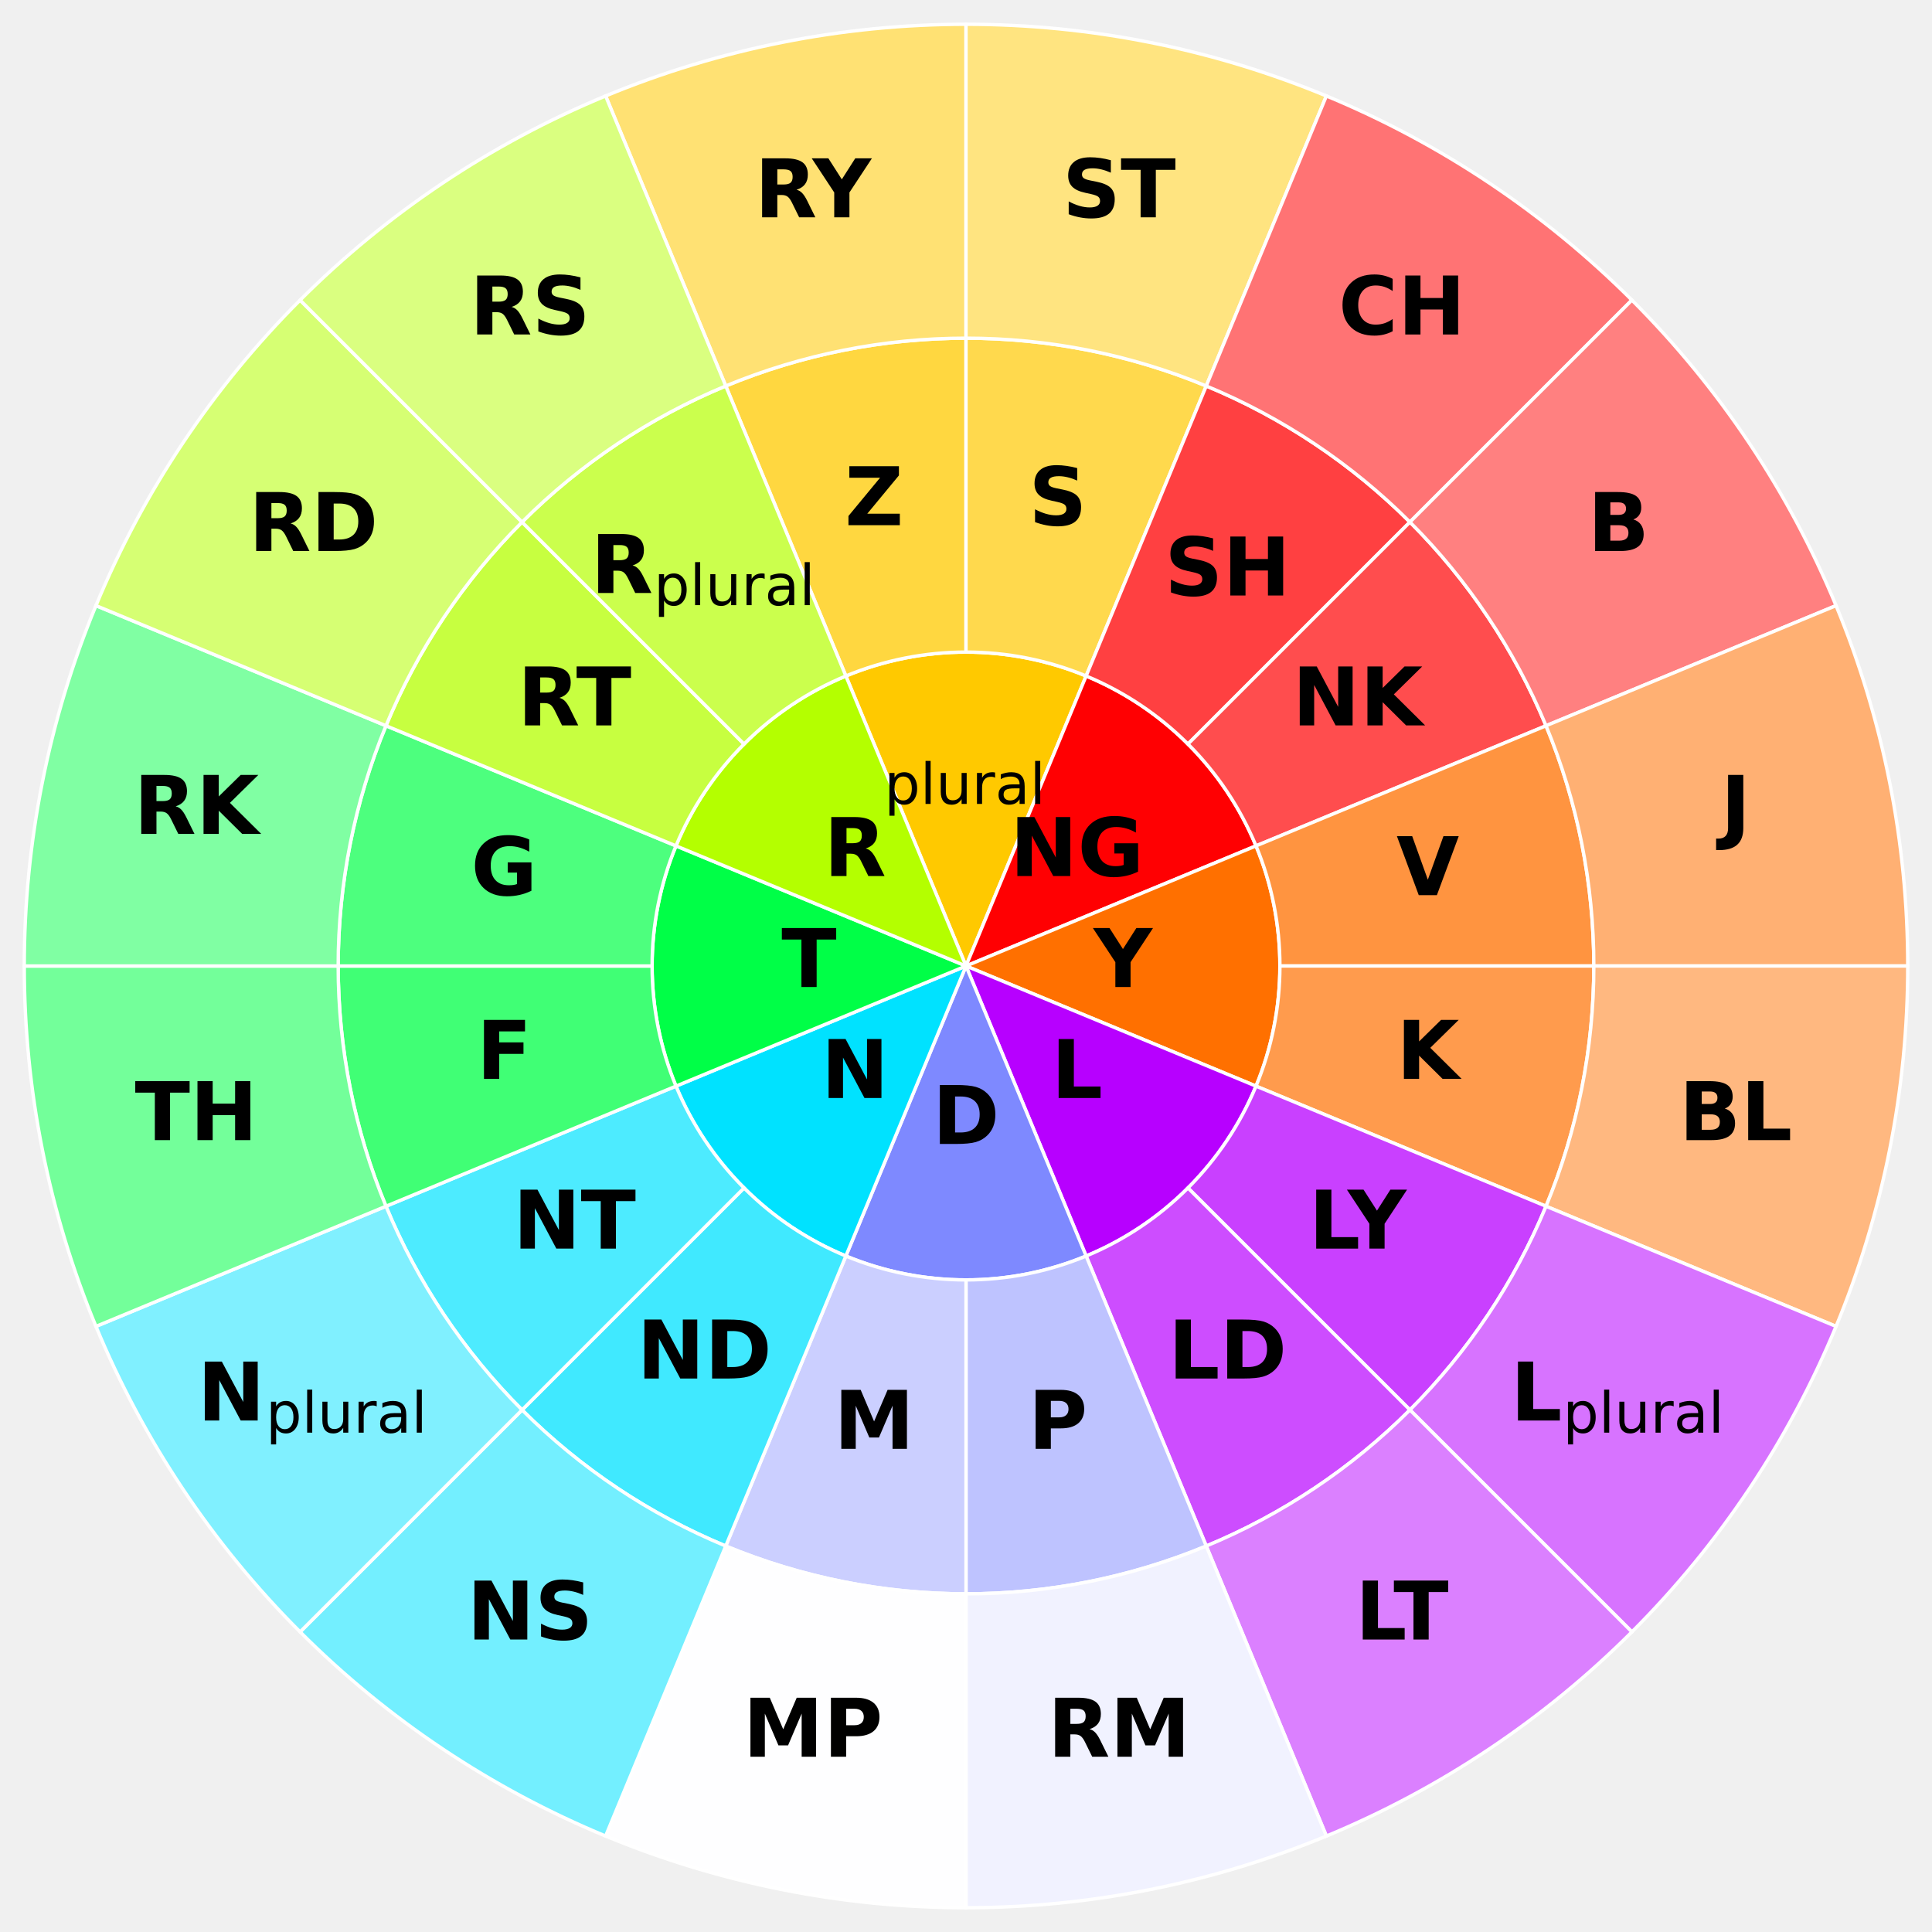
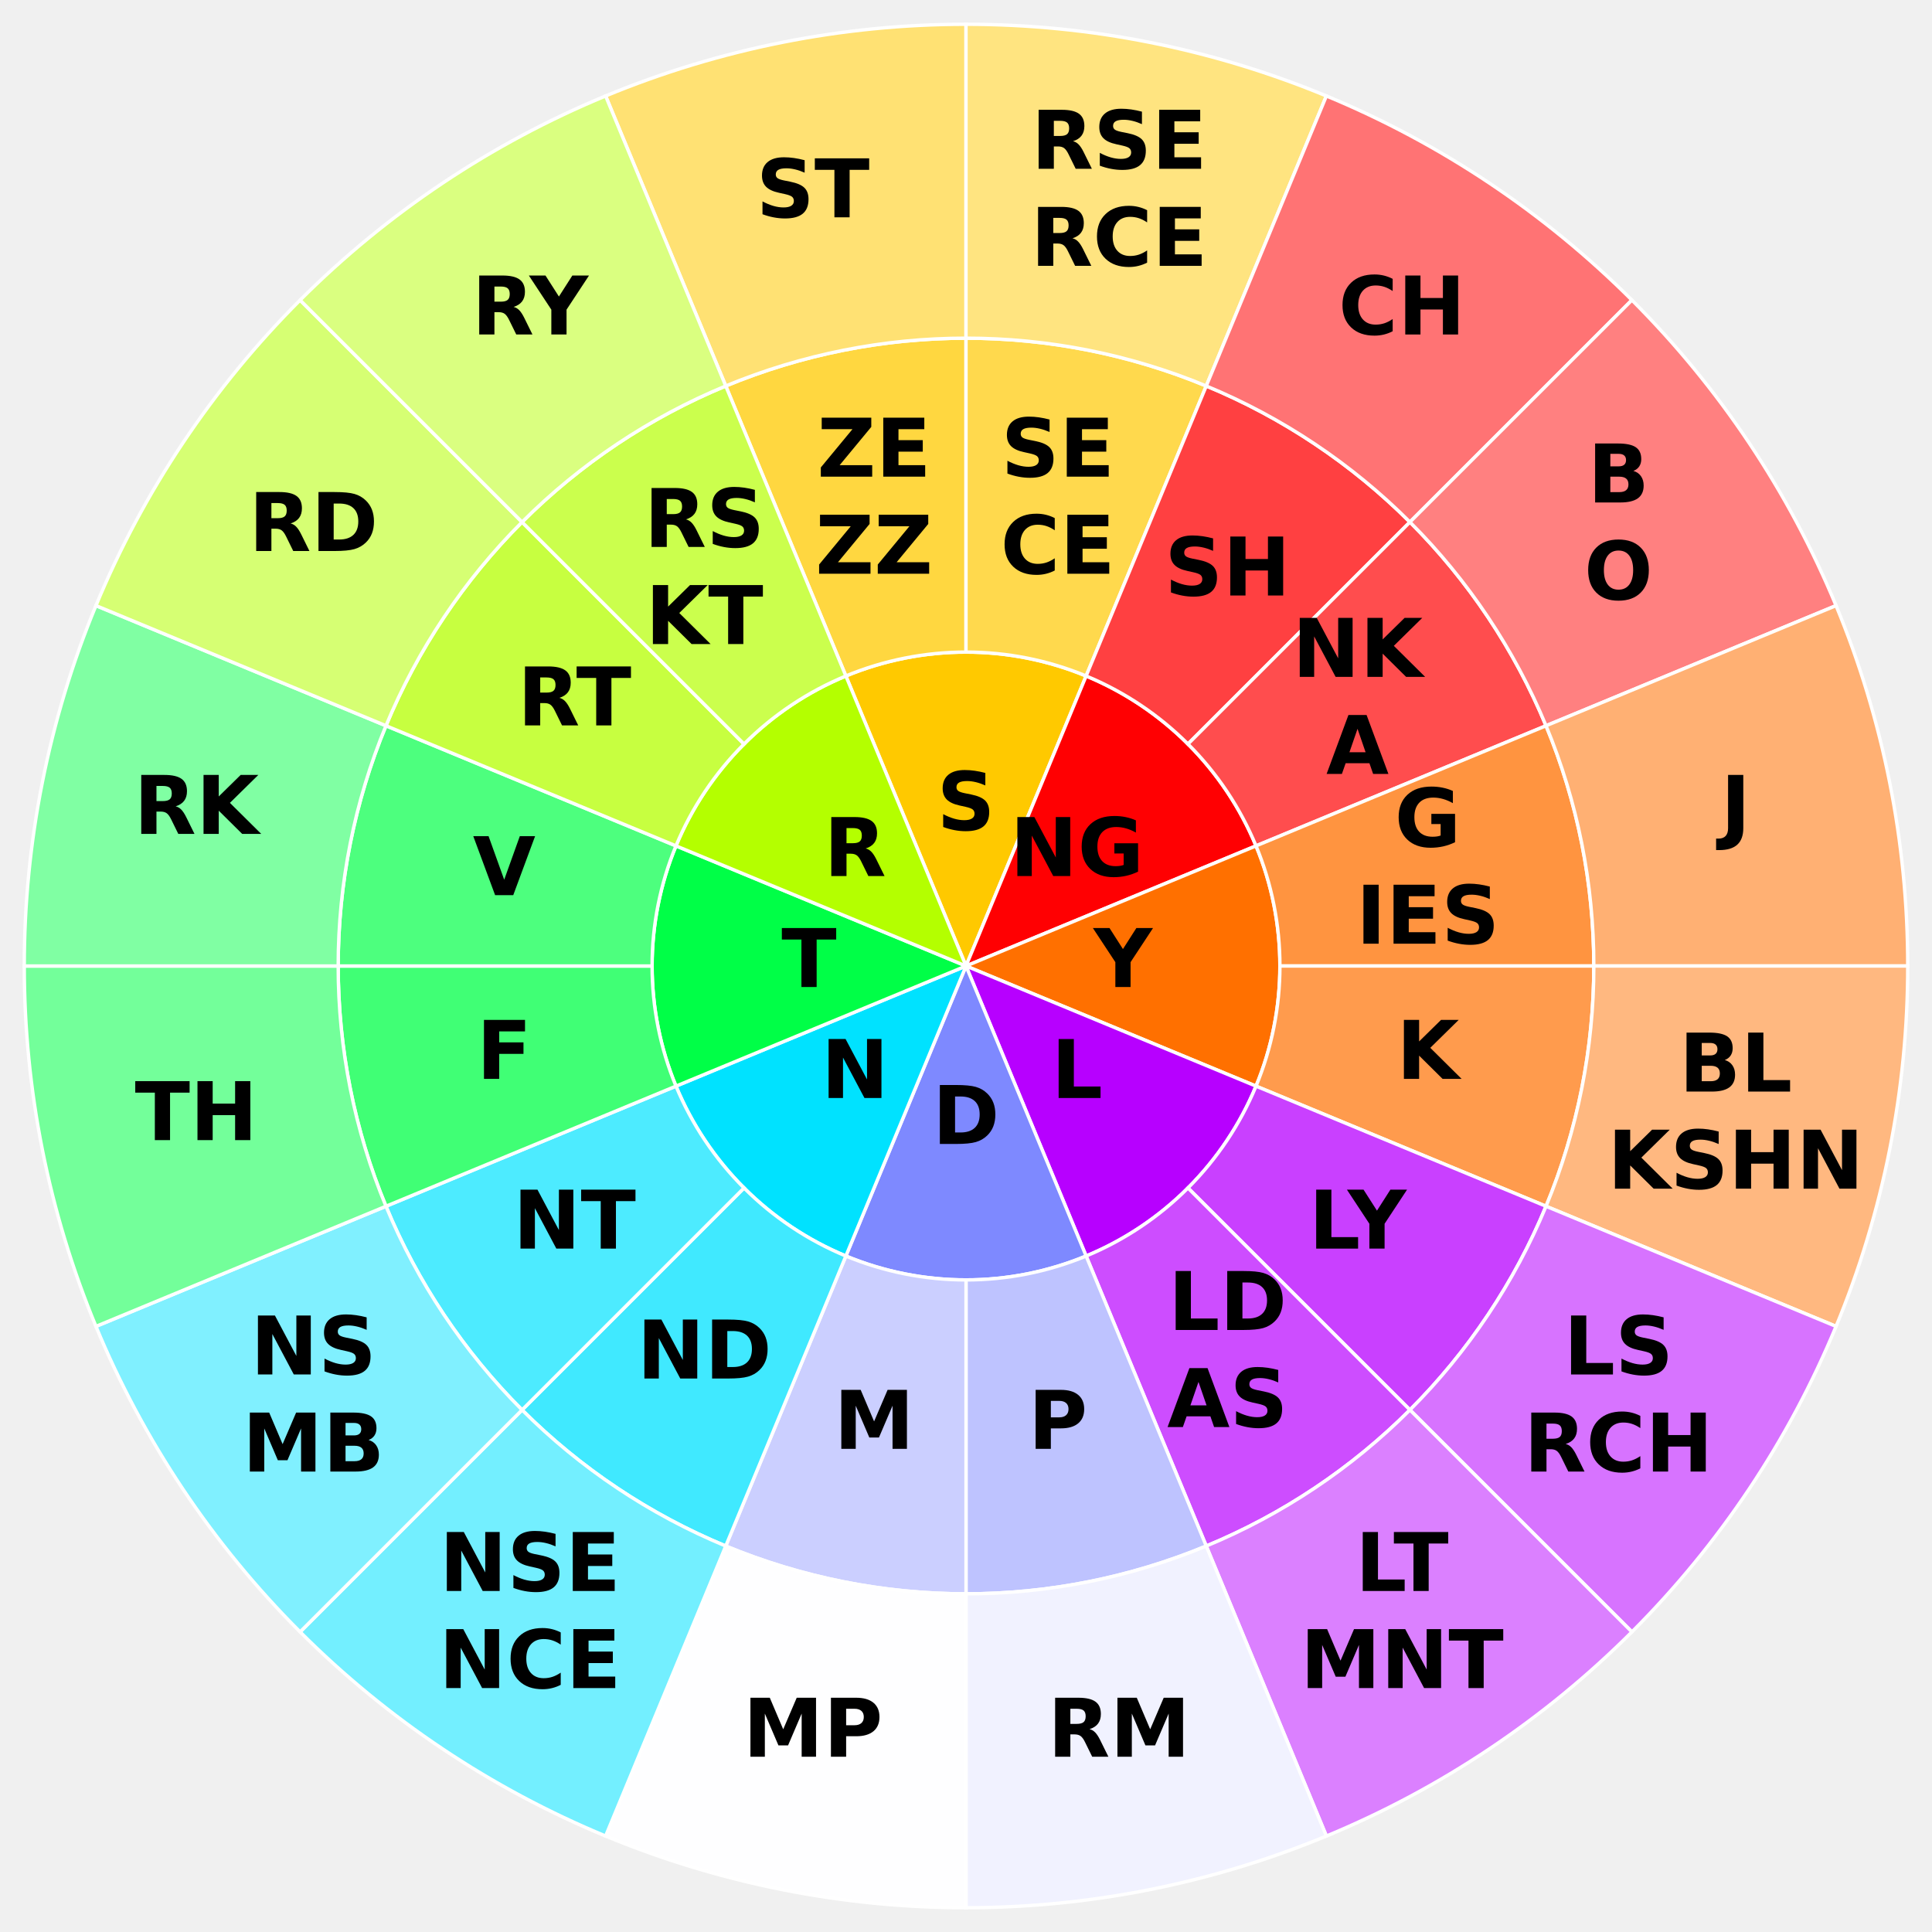
<svg xmlns="http://www.w3.org/2000/svg" xmlns:xlink="http://www.w3.org/1999/xlink" width="573.235pt" height="573.235pt" viewBox="0 0 573.235 573.235" version="1.1">
  <defs>
    <style type="text/css">*{stroke-linejoin: round; stroke-linecap: butt}</style>
  </defs>
  <g id="figure_1">
    <g id="patch_1">
      <path d="M 0 573.235  L 573.235 573.235  L 573.235 0  L 0 0  L 0 573.235  z " style="fill: none" />
    </g>
    <g id="axes_1">
      <g id="patch_2">
        <path d="M 322.26 200.568  C 310.961 195.888 298.849 193.478 286.618 193.478  C 274.387 193.478 262.275 195.888 250.975 200.568  L 286.618 286.618  C 286.618 286.618 286.618 286.618 286.618 286.618  C 286.618 286.618 286.618 286.618 286.618 286.618  z " style="fill: #ffc900; stroke: #ffffff; stroke-linejoin: miter" />
      </g>
      <g id="patch_3">
        <path d="M 372.667 250.975  C 367.986 239.675 361.126 229.407 352.477 220.758  C 343.828 212.11 333.56 205.249 322.26 200.568  L 286.618 286.618  C 286.618 286.618 286.618 286.618 286.618 286.618  C 286.618 286.618 286.618 286.618 286.618 286.618  z " style="fill: #ff0002; stroke: #ffffff; stroke-linejoin: miter" />
      </g>
      <g id="patch_4">
        <path d="M 372.667 322.26  C 377.348 310.961 379.757 298.849 379.757 286.618  C 379.757 274.387 377.348 262.275 372.667 250.975  L 286.618 286.618  C 286.618 286.618 286.618 286.618 286.618 286.618  C 286.618 286.618 286.618 286.618 286.618 286.618  z " style="fill: #ff7000; stroke: #ffffff; stroke-linejoin: miter" />
      </g>
      <g id="patch_5">
        <path d="M 322.26 372.667  C 333.56 367.986 343.828 361.126 352.477 352.477  C 361.126 343.828 367.986 333.56 372.667 322.26  L 286.618 286.618  C 286.618 286.618 286.618 286.618 286.618 286.618  C 286.618 286.618 286.618 286.618 286.618 286.618  z " style="fill: #b700ff; stroke: #ffffff; stroke-linejoin: miter" />
      </g>
      <g id="patch_6">
        <path d="M 250.975 372.667  C 262.275 377.348 274.387 379.757 286.618 379.757  C 298.849 379.757 310.961 377.348 322.26 372.667  L 286.618 286.618  C 286.618 286.618 286.618 286.618 286.618 286.618  C 286.618 286.618 286.618 286.618 286.618 286.618  z " style="fill: #7e89ff; stroke: #ffffff; stroke-linejoin: miter" />
      </g>
      <g id="patch_7">
        <path d="M 200.568 322.26  C 205.249 333.56 212.11 343.828 220.758 352.477  C 229.407 361.126 239.675 367.986 250.975 372.667  L 286.618 286.618  C 286.618 286.618 286.618 286.618 286.618 286.618  C 286.618 286.618 286.618 286.618 286.618 286.618  z " style="fill: #00e2ff; stroke: #ffffff; stroke-linejoin: miter" />
      </g>
      <g id="patch_8">
        <path d="M 200.568 250.975  C 195.888 262.275 193.478 274.387 193.478 286.618  C 193.478 298.849 195.888 310.961 200.568 322.26  L 286.618 286.618  C 286.618 286.618 286.618 286.618 286.618 286.618  C 286.618 286.618 286.618 286.618 286.618 286.618  z " style="fill: #00ff47; stroke: #ffffff; stroke-linejoin: miter" />
      </g>
      <g id="patch_9">
        <path d="M 250.975 200.568  C 239.675 205.249 229.407 212.11 220.758 220.758  C 212.11 229.407 205.249 239.675 200.568 250.975  L 286.618 286.618  C 286.618 286.618 286.618 286.618 286.618 286.618  C 286.618 286.618 286.618 286.618 286.618 286.618  z " style="fill: #b4ff00; stroke: #ffffff; stroke-linejoin: miter" />
      </g>
      <g id="patch_10">
        <path d="M 286.618 100.339  C 274.416 100.339 262.244 101.538 250.276 103.918  C 238.309 106.299 226.605 109.849 215.332 114.519  L 250.975 200.568  C 256.611 198.234 262.463 196.458 268.447 195.268  C 274.431 194.078 280.517 193.478 286.618 193.478  z " style="fill: #ffd740; stroke: #ffffff; stroke-linejoin: miter" />
      </g>
      <g id="patch_11">
        <path d="M 357.903 114.519  C 346.63 109.849 334.926 106.299 322.959 103.918  C 310.991 101.538 298.819 100.339 286.618 100.339  L 286.618 193.478  C 292.718 193.478 298.805 194.078 304.788 195.268  C 310.772 196.458 316.624 198.234 322.26 200.568  z " style="fill: #ffd94d; stroke: #ffffff; stroke-linejoin: miter" />
      </g>
      <g id="patch_12">
        <path d="M 418.336 154.899  C 409.708 146.271 400.254 138.512 390.108 131.733  C 379.963 124.954 369.176 119.188 357.903 114.519  L 322.26 200.568  C 327.897 202.903 333.29 205.786 338.363 209.175  C 343.436 212.565 348.163 216.444 352.477 220.758  z " style="fill: #ff4041; stroke: #ffffff; stroke-linejoin: miter" />
      </g>
      <g id="patch_13">
        <path d="M 458.716 215.332  C 454.047 204.059 448.281 193.272 441.502 183.127  C 434.724 172.982 426.964 163.527 418.336 154.899  L 352.477 220.758  C 356.791 225.072 360.671 229.8 364.06 234.872  C 367.449 239.945 370.332 245.338 372.667 250.975  z " style="fill: #ff4d4e; stroke: #ffffff; stroke-linejoin: miter" />
      </g>
      <g id="patch_14">
        <path d="M 472.896 286.618  C 472.896 274.416 471.697 262.244 469.317 250.276  C 466.936 238.309 463.386 226.605 458.716 215.332  L 372.667 250.975  C 375.002 256.611 376.777 262.463 377.967 268.447  C 379.157 274.431 379.757 280.517 379.757 286.618  z " style="fill: #ff9440; stroke: #ffffff; stroke-linejoin: miter" />
      </g>
      <g id="patch_15">
        <path d="M 458.716 357.903  C 463.386 346.63 466.936 334.926 469.317 322.959  C 471.697 310.991 472.896 298.819 472.896 286.618  L 379.757 286.618  C 379.757 292.718 379.157 298.805 377.967 304.788  C 376.777 310.772 375.002 316.624 372.667 322.26  z " style="fill: #ff9b4d; stroke: #ffffff; stroke-linejoin: miter" />
      </g>
      <g id="patch_16">
        <path d="M 418.336 418.336  C 426.964 409.708 434.724 400.254 441.502 390.108  C 448.281 379.963 454.047 369.176 458.716 357.903  L 372.667 322.26  C 370.332 327.897 367.449 333.29 364.06 338.363  C 360.671 343.436 356.791 348.163 352.477 352.477  z " style="fill: #c940ff; stroke: #ffffff; stroke-linejoin: miter" />
      </g>
      <g id="patch_17">
        <path d="M 357.903 458.716  C 369.176 454.047 379.963 448.281 390.108 441.502  C 400.254 434.724 409.708 426.964 418.336 418.336  L 352.477 352.477  C 348.163 356.791 343.436 360.671 338.363 364.06  C 333.29 367.449 327.897 370.332 322.26 372.667  z " style="fill: #cd4dff; stroke: #ffffff; stroke-linejoin: miter" />
      </g>
      <g id="patch_18">
        <path d="M 286.618 472.896  C 298.819 472.896 310.991 471.697 322.959 469.317  C 334.926 466.936 346.63 463.386 357.903 458.716  L 322.26 372.667  C 316.624 375.002 310.772 376.777 304.788 377.967  C 298.805 379.157 292.718 379.757 286.618 379.757  z " style="fill: #bec3ff; stroke: #ffffff; stroke-linejoin: miter" />
      </g>
      <g id="patch_19">
        <path d="M 215.332 458.716  C 226.605 463.386 238.309 466.936 250.276 469.317  C 262.244 471.697 274.416 472.896 286.618 472.896  L 286.618 379.757  C 280.517 379.757 274.431 379.157 268.447 377.967  C 262.463 376.777 256.611 375.002 250.975 372.667  z " style="fill: #cbcfff; stroke: #ffffff; stroke-linejoin: miter" />
      </g>
      <g id="patch_20">
        <path d="M 154.899 418.336  C 163.527 426.964 172.982 434.724 183.127 441.502  C 193.272 448.281 204.059 454.047 215.332 458.716  L 250.975 372.667  C 245.338 370.332 239.945 367.449 234.872 364.06  C 229.8 360.671 225.072 356.791 220.758 352.477  z " style="fill: #40e9ff; stroke: #ffffff; stroke-linejoin: miter" />
      </g>
      <g id="patch_21">
        <path d="M 114.519 357.903  C 119.188 369.176 124.954 379.963 131.733 390.108  C 138.512 400.254 146.271 409.708 154.899 418.336  L 220.758 352.477  C 216.444 348.163 212.565 343.436 209.175 338.363  C 205.786 333.29 202.903 327.897 200.568 322.26  z " style="fill: #4debff; stroke: #ffffff; stroke-linejoin: miter" />
      </g>
      <g id="patch_22">
        <path d="M 100.339 286.618  C 100.339 298.819 101.538 310.991 103.918 322.959  C 106.299 334.926 109.849 346.63 114.519 357.903  L 200.568 322.26  C 198.234 316.624 196.458 310.772 195.268 304.788  C 194.078 298.805 193.478 292.718 193.478 286.618  z " style="fill: #40ff75; stroke: #ffffff; stroke-linejoin: miter" />
      </g>
      <g id="patch_23">
        <path d="M 114.519 215.332  C 109.849 226.605 106.299 238.309 103.918 250.276  C 101.538 262.244 100.339 274.416 100.339 286.618  L 193.478 286.618  C 193.478 280.517 194.078 274.431 195.268 268.447  C 196.458 262.463 198.234 256.611 200.568 250.975  z " style="fill: #4dff7e; stroke: #ffffff; stroke-linejoin: miter" />
      </g>
      <g id="patch_24">
        <path d="M 154.899 154.899  C 146.271 163.527 138.512 172.982 131.733 183.127  C 124.954 193.272 119.188 204.059 114.519 215.332  L 200.568 250.975  C 202.903 245.338 205.786 239.945 209.175 234.872  C 212.565 229.8 216.444 225.072 220.758 220.758  z " style="fill: #c7ff40; stroke: #ffffff; stroke-linejoin: miter" />
      </g>
      <g id="patch_25">
        <path d="M 215.332 114.519  C 204.059 119.188 193.272 124.954 183.127 131.733  C 172.982 138.512 163.527 146.271 154.899 154.899  L 220.758 220.758  C 225.072 216.444 229.8 212.565 234.872 209.175  C 239.945 205.786 245.338 202.903 250.975 200.568  z " style="fill: #cbff4d; stroke: #ffffff; stroke-linejoin: miter" />
      </g>
      <g id="patch_26">
        <path d="M 286.618 7.2  C 268.315 7.2 250.057 8.998 232.106 12.569  C 214.155 16.14 196.598 21.465 179.689 28.469  L 215.332 114.519  C 226.605 109.849 238.309 106.299 250.276 103.918  C 262.244 101.538 274.416 100.339 286.618 100.339  z " style="fill: #ffe173; stroke: #ffffff; stroke-linejoin: miter" />
      </g>
      <g id="patch_27">
        <path d="M 393.546 28.469  C 376.637 21.465 359.08 16.14 341.129 12.569  C 323.178 8.998 304.92 7.2 286.618 7.2  L 286.618 100.339  C 298.819 100.339 310.991 101.538 322.959 103.918  C 334.926 106.299 346.63 109.849 357.903 114.519  z " style="fill: #ffe480; stroke: #ffffff; stroke-linejoin: miter" />
      </g>
      <g id="patch_28">
        <path d="M 484.196 89.04  C 471.254 76.098 457.072 64.459 441.854 54.29  C 426.636 44.122 410.455 35.473 393.546 28.469  L 357.903 114.519  C 369.176 119.188 379.963 124.954 390.108 131.733  C 400.254 138.512 409.708 146.271 418.336 154.899  z " style="fill: #ff7374; stroke: #ffffff; stroke-linejoin: miter" />
      </g>
      <g id="patch_29">
        <path d="M 544.766 179.689  C 537.762 162.78 529.113 146.599 518.945 131.381  C 508.777 116.164 497.138 101.981 484.196 89.04  L 418.336 154.899  C 426.964 163.527 434.724 172.982 441.502 183.127  C 448.281 193.272 454.047 204.059 458.716 215.332  z " style="fill: #ff8080; stroke: #ffffff; stroke-linejoin: miter" />
      </g>
      <g id="patch_30">
        <path d="M 566.035 286.618  C 566.035 268.315 564.237 250.057 560.666 232.106  C 557.096 214.155 551.77 196.598 544.766 179.689  L 458.716 215.332  C 463.386 226.605 466.936 238.309 469.317 250.276  C 471.697 262.244 472.896 274.416 472.896 286.618  z " style="fill: #ffb073; stroke: #ffffff; stroke-linejoin: miter" />
      </g>
      <g id="patch_31">
        <path d="M 544.766 393.546  C 551.77 376.637 557.096 359.08 560.666 341.129  C 564.237 323.178 566.035 304.92 566.035 286.618  L 472.896 286.618  C 472.896 298.819 471.697 310.991 469.317 322.959  C 466.936 334.926 463.386 346.63 458.716 357.903  z " style="fill: #ffb880; stroke: #ffffff; stroke-linejoin: miter" />
      </g>
      <g id="patch_32">
        <path d="M 484.196 484.196  C 497.138 471.254 508.777 457.072 518.945 441.854  C 529.113 426.636 537.762 410.455 544.766 393.546  L 458.716 357.903  C 454.047 369.176 448.281 379.963 441.502 390.108  C 434.724 400.254 426.964 409.708 418.336 418.336  z " style="fill: #d773ff; stroke: #ffffff; stroke-linejoin: miter" />
      </g>
      <g id="patch_33">
        <path d="M 393.546 544.766  C 410.455 537.762 426.636 529.113 441.854 518.945  C 457.072 508.777 471.254 497.138 484.196 484.196  L 418.336 418.336  C 409.708 426.964 400.254 434.724 390.108 441.502  C 379.963 448.281 369.176 454.047 357.903 458.716  z " style="fill: #db80ff; stroke: #ffffff; stroke-linejoin: miter" />
      </g>
      <g id="patch_34">
        <path d="M 286.618 566.035  C 304.92 566.035 323.178 564.237 341.129 560.666  C 359.08 557.096 376.637 551.77 393.546 544.766  L 357.903 458.716  C 346.63 463.386 334.926 466.936 322.959 469.317  C 310.991 471.697 298.819 472.896 286.618 472.896  z " style="fill: #f1f2ff; stroke: #ffffff; stroke-linejoin: miter" />
      </g>
      <g id="patch_35">
        <path d="M 179.689 544.766  C 196.598 551.77 214.155 557.096 232.106 560.666  C 250.057 564.237 268.315 566.035 286.618 566.035  L 286.618 472.896  C 274.416 472.896 262.244 471.697 250.276 469.317  C 238.309 466.936 226.605 463.386 215.332 458.716  z " style="fill: #fefeff; stroke: #ffffff; stroke-linejoin: miter" />
      </g>
      <g id="patch_36">
        <path d="M 89.04 484.196  C 101.981 497.138 116.164 508.777 131.381 518.945  C 146.599 529.113 162.78 537.762 179.689 544.766  L 215.332 458.716  C 204.059 454.047 193.272 448.281 183.127 441.502  C 172.982 434.724 163.527 426.964 154.899 418.336  z " style="fill: #73efff; stroke: #ffffff; stroke-linejoin: miter" />
      </g>
      <g id="patch_37">
        <path d="M 28.469 393.546  C 35.473 410.455 44.122 426.636 54.29 441.854  C 64.459 457.072 76.098 471.254 89.04 484.196  L 154.899 418.336  C 146.271 409.708 138.512 400.254 131.733 390.108  C 124.954 379.963 119.188 369.176 114.519 357.903  z " style="fill: #80f0ff; stroke: #ffffff; stroke-linejoin: miter" />
      </g>
      <g id="patch_38">
        <path d="M 7.2 286.618  C 7.2 304.92 8.998 323.178 12.569 341.129  C 16.14 359.08 21.465 376.637 28.469 393.546  L 114.519 357.903  C 109.849 346.63 106.299 334.926 103.918 322.959  C 101.538 310.991 100.339 298.819 100.339 286.618  z " style="fill: #73ff9a; stroke: #ffffff; stroke-linejoin: miter" />
      </g>
      <g id="patch_39">
        <path d="M 28.469 179.689  C 21.465 196.598 16.14 214.155 12.569 232.106  C 8.998 250.057 7.2 268.315 7.2 286.618  L 100.339 286.618  C 100.339 274.416 101.538 262.244 103.918 250.276  C 106.299 238.309 109.849 226.605 114.519 215.332  z " style="fill: #80ffa3; stroke: #ffffff; stroke-linejoin: miter" />
      </g>
      <g id="patch_40">
        <path d="M 89.04 89.04  C 76.098 101.981 64.459 116.164 54.29 131.381  C 44.122 146.599 35.473 162.78 28.469 179.689  L 114.519 215.332  C 119.188 204.059 124.954 193.272 131.733 183.127  C 138.512 172.982 146.271 163.527 154.899 154.899  z " style="fill: #d6ff73; stroke: #ffffff; stroke-linejoin: miter" />
      </g>
      <g id="patch_41">
        <path d="M 179.689 28.469  C 162.78 35.473 146.599 44.122 131.381 54.29  C 116.164 64.459 101.981 76.098 89.04 89.04  L 154.899 154.899  C 163.527 146.271 172.982 138.512 183.127 131.733  C 193.272 124.954 204.059 119.188 215.332 114.519  z " style="fill: #daff80; stroke: #ffffff; stroke-linejoin: miter" />
      </g>
      <g id="matplotlib.axis_1" />
      <g id="matplotlib.axis_2" />
      <g id="text_1">
-         <g transform="translate(262.1376 248.5652) scale(0.24 -0.24)">
-           <defs>
-             <path id="DejaVuSans-53" d="M 1159 525  L 1159 -1331  L 581 -1331  L 581 3500  L 1159 3500  L 1159 2969  Q 1341 3281 1617 3432  Q 1894 3584 2278 3584  Q 2916 3584 3314 3078  Q 3713 2572 3713 1747  Q 3713 922 3314 415  Q 2916 -91 2278 -91  Q 1894 -91 1617 61  Q 1341 213 1159 525  z M 3116 1747  Q 3116 2381 2855 2742  Q 2594 3103 2138 3103  Q 1681 3103 1420 2742  Q 1159 2381 1159 1747  Q 1159 1113 1420 752  Q 1681 391 2138 391  Q 2594 391 2855 752  Q 3116 1113 3116 1747  z " transform="scale(0.015625)" />
-             <path id="DejaVuSans-4f" d="M 603 4863  L 1178 4863  L 1178 0  L 603 0  L 603 4863  z " transform="scale(0.015625)" />
-             <path id="DejaVuSans-58" d="M 544 1381  L 544 3500  L 1119 3500  L 1119 1403  Q 1119 906 1312 657  Q 1506 409 1894 409  Q 2359 409 2629 706  Q 2900 1003 2900 1516  L 2900 3500  L 3475 3500  L 3475 0  L 2900 0  L 2900 538  Q 2691 219 2414 64  Q 2138 -91 1772 -91  Q 1169 -91 856 284  Q 544 659 544 1381  z M 1991 3584  L 1991 3584  z " transform="scale(0.015625)" />
-             <path id="DejaVuSans-55" d="M 2631 2963  Q 2534 3019 2420 3045  Q 2306 3072 2169 3072  Q 1681 3072 1420 2755  Q 1159 2438 1159 1844  L 1159 0  L 581 0  L 581 3500  L 1159 3500  L 1159 2956  Q 1341 3275 1631 3429  Q 1922 3584 2338 3584  Q 2397 3584 2469 3576  Q 2541 3569 2628 3553  L 2631 2963  z " transform="scale(0.015625)" />
-             <path id="DejaVuSans-44" d="M 2194 1759  Q 1497 1759 1228 1600  Q 959 1441 959 1056  Q 959 750 1161 570  Q 1363 391 1709 391  Q 2188 391 2477 730  Q 2766 1069 2766 1631  L 2766 1759  L 2194 1759  z M 3341 1997  L 3341 0  L 2766 0  L 2766 531  Q 2569 213 2275 61  Q 1981 -91 1556 -91  Q 1019 -91 701 211  Q 384 513 384 1019  Q 384 1609 779 1909  Q 1175 2209 1959 2209  L 2766 2209  L 2766 2266  Q 2766 2663 2505 2880  Q 2244 3097 1772 3097  Q 1472 3097 1187 3025  Q 903 2953 641 2809  L 641 3341  Q 956 3463 1253 3523  Q 1550 3584 1831 3584  Q 2591 3584 2966 3190  Q 3341 2797 3341 1997  z " transform="scale(0.015625)" />
-           </defs>
-           <use xlink:href="#DejaVuSans-53" transform="translate(0.957031 41.81094) scale(0.7)" />
-           <use xlink:href="#DejaVuSans-4f" transform="translate(45.39062 41.81094) scale(0.7)" />
-           <use xlink:href="#DejaVuSans-58" transform="translate(64.83887 41.81094) scale(0.7)" />
-           <use xlink:href="#DejaVuSans-55" transform="translate(109.2041 41.81094) scale(0.7)" />
-           <use xlink:href="#DejaVuSans-44" transform="translate(137.9834 41.81094) scale(0.7)" />
-           <use xlink:href="#DejaVuSans-4f" transform="translate(180.8789 41.81094) scale(0.7)" />
+         <g transform="translate(277.9757 246.2824) scale(0.24 -0.24)">
+           <defs>
+             <path id="DejaVuSans-Bold-36" d="M 3834 4519  L 3834 3531  Q 3450 3703 3084 3790  Q 2719 3878 2394 3878  Q 1963 3878 1756 3759  Q 1550 3641 1550 3391  Q 1550 3203 1689 3098  Q 1828 2994 2194 2919  L 2706 2816  Q 3484 2659 3812 2340  Q 4141 2022 4141 1434  Q 4141 663 3683 286  Q 3225 -91 2284 -91  Q 1841 -91 1394 -6  Q 947 78 500 244  L 500 1259  Q 947 1022 1364 901  Q 1781 781 2169 781  Q 2563 781 2772 912  Q 2981 1044 2981 1288  Q 2981 1506 2839 1625  Q 2697 1744 2272 1838  L 1806 1941  Q 1106 2091 782 2419  Q 459 2747 459 3303  Q 459 4000 909 4375  Q 1359 4750 2203 4750  Q 2588 4750 2994 4692  Q 3400 4634 3834 4519  z " transform="scale(0.015625)" />
+           </defs>
+           <use xlink:href="#DejaVuSans-Bold-36" />
        </g>
      </g>
      <g id="text_2">
        <g transform="translate(299.6554 259.9223) scale(0.24 -0.24)">
          <defs>
            <path id="DejaVuSans-Bold-31" d="M 588 4666  L 1931 4666  L 3628 1466  L 3628 4666  L 4769 4666  L 4769 0  L 3425 0  L 1728 3200  L 1728 0  L 588 0  L 588 4666  z " transform="scale(0.015625)" />
            <path id="DejaVuSans-Bold-2a" d="M 4781 347  Q 4331 128 3847 18  Q 3363 -91 2847 -91  Q 1681 -91 1000 561  Q 319 1213 319 2328  Q 319 3456 1012 4103  Q 1706 4750 2913 4750  Q 3378 4750 3804 4662  Q 4231 4575 4609 4403  L 4609 3438  Q 4219 3659 3833 3768  Q 3447 3878 3059 3878  Q 2341 3878 1952 3476  Q 1563 3075 1563 2328  Q 1563 1588 1938 1184  Q 2313 781 3003 781  Q 3191 781 3352 804  Q 3513 828 3641 878  L 3641 1784  L 2906 1784  L 2906 2591  L 4781 2591  L 4781 347  z " transform="scale(0.015625)" />
          </defs>
          <use xlink:href="#DejaVuSans-Bold-31" />
          <use xlink:href="#DejaVuSans-Bold-2a" transform="translate(83.6875 0)" />
        </g>
      </g>
      <g id="text_3">
        <g transform="translate(324.4984 292.852) scale(0.24 -0.24)">
          <defs>
            <path id="DejaVuSans-Bold-3c" d="M -63 4666  L 1253 4666  L 2316 3003  L 3378 4666  L 4697 4666  L 2919 1966  L 2919 0  L 1716 0  L 1716 1966  L -63 4666  z " transform="scale(0.015625)" />
          </defs>
          <use xlink:href="#DejaVuSans-Bold-3c" />
        </g>
      </g>
      <g id="text_4">
        <g transform="translate(311.901 325.7817) scale(0.24 -0.24)">
          <defs>
            <path id="DejaVuSans-Bold-2f" d="M 588 4666  L 1791 4666  L 1791 909  L 3903 909  L 3903 0  L 588 0  L 588 4666  z " transform="scale(0.015625)" />
          </defs>
          <use xlink:href="#DejaVuSans-Bold-2f" />
        </g>
      </g>
      <g id="text_5">
        <g transform="translate(276.6557 339.4216) scale(0.24 -0.24)">
          <defs>
            <path id="DejaVuSans-Bold-27" d="M 1791 3756  L 1791 909  L 2222 909  Q 2959 909 3348 1275  Q 3738 1641 3738 2338  Q 3738 3031 3350 3393  Q 2963 3756 2222 3756  L 1791 3756  z M 588 4666  L 1856 4666  Q 2919 4666 3439 4514  Q 3959 4363 4331 4000  Q 4659 3684 4818 3271  Q 4978 2859 4978 2338  Q 4978 1809 4818 1395  Q 4659 981 4331 666  Q 3956 303 3431 151  Q 2906 0 1856 0  L 588 0  L 588 4666  z " transform="scale(0.015625)" />
          </defs>
          <use xlink:href="#DejaVuSans-Bold-27" />
        </g>
      </g>
      <g id="text_6">
        <g transform="translate(243.6454 325.7817) scale(0.24 -0.24)">
          <use xlink:href="#DejaVuSans-Bold-31" />
        </g>
      </g>
      <g id="text_7">
        <g transform="translate(231.8618 292.852) scale(0.24 -0.24)">
          <defs>
            <path id="DejaVuSans-Bold-37" d="M 31 4666  L 4331 4666  L 4331 3756  L 2784 3756  L 2784 0  L 1581 0  L 1581 3756  L 31 3756  L 31 4666  z " transform="scale(0.015625)" />
          </defs>
          <use xlink:href="#DejaVuSans-Bold-37" />
        </g>
      </g>
      <g id="text_8">
        <g transform="translate(244.4479 259.9223) scale(0.24 -0.24)">
          <defs>
            <path id="DejaVuSans-Bold-35" d="M 2297 2597  Q 2675 2597 2839 2737  Q 3003 2878 3003 3200  Q 3003 3519 2839 3656  Q 2675 3794 2297 3794  L 1791 3794  L 1791 2597  L 2297 2597  z M 1791 1766  L 1791 0  L 588 0  L 588 4666  L 2425 4666  Q 3347 4666 3776 4356  Q 4206 4047 4206 3378  Q 4206 2916 3982 2619  Q 3759 2322 3309 2181  Q 3556 2125 3751 1926  Q 3947 1728 4147 1325  L 4800 0  L 3519 0  L 2950 1159  Q 2778 1509 2601 1637  Q 2425 1766 2131 1766  L 1791 1766  z " transform="scale(0.015625)" />
          </defs>
          <use xlink:href="#DejaVuSans-Bold-35" />
        </g>
      </g>
      <g id="text_9">
-         <g transform="translate(250.6599 155.8276) scale(0.24 -0.24)">
+         <g transform="translate(242.4624 141.4253) scale(0.24 -0.24)">
          <defs>
            <path id="DejaVuSans-Bold-3d" d="M 359 4666  L 4281 4666  L 4281 3938  L 1778 909  L 4353 909  L 4353 0  L 288 0  L 288 728  L 2791 3756  L 359 3756  L 359 4666  z " transform="scale(0.015625)" />
+             <path id="DejaVuSans-Bold-28" d="M 588 4666  L 3834 4666  L 3834 3756  L 1791 3756  L 1791 2888  L 3713 2888  L 3713 1978  L 1791 1978  L 1791 909  L 3903 909  L 3903 0  L 588 0  L 588 4666  z " transform="scale(0.015625)" />
          </defs>
          <use xlink:href="#DejaVuSans-Bold-3d" />
+           <use xlink:href="#DejaVuSans-Bold-28" transform="translate(72.51562 0)" />
+         </g>
+         <g transform="translate(241.958 170.23) scale(0.24 -0.24)">
+           <use xlink:href="#DejaVuSans-Bold-3d" />
+           <use xlink:href="#DejaVuSans-Bold-3d" transform="translate(72.51562 0)" />
        </g>
      </g>
      <g id="text_10">
-         <g transform="translate(305.2316 155.8276) scale(0.24 -0.24)">
-           <defs>
-             <path id="DejaVuSans-Bold-36" d="M 3834 4519  L 3834 3531  Q 3450 3703 3084 3790  Q 2719 3878 2394 3878  Q 1963 3878 1756 3759  Q 1550 3641 1550 3391  Q 1550 3203 1689 3098  Q 1828 2994 2194 2919  L 2706 2816  Q 3484 2659 3812 2340  Q 4141 2022 4141 1434  Q 4141 663 3683 286  Q 3225 -91 2284 -91  Q 1841 -91 1394 -6  Q 947 78 500 244  L 500 1259  Q 947 1022 1364 901  Q 1781 781 2169 781  Q 2563 781 2772 912  Q 2981 1044 2981 1288  Q 2981 1506 2839 1625  Q 2697 1744 2272 1838  L 1806 1941  Q 1106 2091 782 2419  Q 459 2747 459 3303  Q 459 4000 909 4375  Q 1359 4750 2203 4750  Q 2588 4750 2994 4692  Q 3400 4634 3834 4519  z " transform="scale(0.015625)" />
-           </defs>
+         <g transform="translate(297.0341 141.4253) scale(0.24 -0.24)">
          <use xlink:href="#DejaVuSans-Bold-36" />
+           <use xlink:href="#DejaVuSans-Bold-28" transform="translate(72.01562 0)" />
+         </g>
+         <g transform="translate(296.8691 170.23) scale(0.24 -0.24)">
+           <defs>
+             <path id="DejaVuSans-Bold-26" d="M 4288 256  Q 3956 84 3597 -3  Q 3238 -91 2847 -91  Q 1681 -91 1000 561  Q 319 1213 319 2328  Q 319 3447 1000 4098  Q 1681 4750 2847 4750  Q 3238 4750 3597 4662  Q 3956 4575 4288 4403  L 4288 3438  Q 3953 3666 3628 3772  Q 3303 3878 2944 3878  Q 2300 3878 1931 3465  Q 1563 3053 1563 2328  Q 1563 1606 1931 1193  Q 2300 781 2944 781  Q 3303 781 3628 887  Q 3953 994 4288 1222  L 4288 256  z " transform="scale(0.015625)" />
+           </defs>
+           <use xlink:href="#DejaVuSans-Bold-26" />
+           <use xlink:href="#DejaVuSans-Bold-28" transform="translate(73.39062 0)" />
        </g>
      </g>
      <g id="text_11">
        <g transform="translate(345.5513 176.6884) scale(0.24 -0.24)">
          <defs>
            <path id="DejaVuSans-Bold-2b" d="M 588 4666  L 1791 4666  L 1791 2888  L 3566 2888  L 3566 4666  L 4769 4666  L 4769 0  L 3566 0  L 3566 1978  L 1791 1978  L 1791 0  L 588 0  L 588 4666  z " transform="scale(0.015625)" />
          </defs>
          <use xlink:href="#DejaVuSans-Bold-36" />
          <use xlink:href="#DejaVuSans-Bold-2b" transform="translate(72.01562 0)" />
        </g>
      </g>
      <g id="text_12">
-         <g transform="translate(383.4406 215.2339) scale(0.24 -0.24)">
+         <g transform="translate(383.4406 200.8316) scale(0.24 -0.24)">
          <defs>
            <path id="DejaVuSans-Bold-2e" d="M 588 4666  L 1791 4666  L 1791 2963  L 3525 4666  L 4922 4666  L 2675 2456  L 5153 0  L 3647 0  L 1791 1838  L 1791 0  L 588 0  L 588 4666  z " transform="scale(0.015625)" />
          </defs>
          <use xlink:href="#DejaVuSans-Bold-31" />
          <use xlink:href="#DejaVuSans-Bold-2e" transform="translate(83.6875 0)" />
        </g>
+         <g transform="translate(393.4943 229.6363) scale(0.24 -0.24)">
+           <defs>
+             <path id="DejaVuSans-Bold-24" d="M 3419 850  L 1538 850  L 1241 0  L 31 0  L 1759 4666  L 3194 4666  L 4922 0  L 3713 0  L 3419 850  z M 1838 1716  L 3116 1716  L 2478 3572  L 1838 1716  z " transform="scale(0.015625)" />
+           </defs>
+           <use xlink:href="#DejaVuSans-Bold-24" />
+         </g>
      </g>
      <g id="text_13">
-         <g transform="translate(414.3551 265.5961) scale(0.24 -0.24)">
-           <defs>
-             <path id="DejaVuSans-Bold-39" d="M 31 4666  L 1241 4666  L 2478 1222  L 3713 4666  L 4922 4666  L 3194 0  L 1759 0  L 31 4666  z " transform="scale(0.015625)" />
-           </defs>
-           <use xlink:href="#DejaVuSans-Bold-39" />
+         <g transform="translate(413.7926 251.1938) scale(0.24 -0.24)">
+           <use xlink:href="#DejaVuSans-Bold-2a" />
+         </g>
+         <g transform="translate(402.3382 279.9985) scale(0.24 -0.24)">
+           <defs>
+             <path id="DejaVuSans-Bold-2c" d="M 588 4666  L 1791 4666  L 1791 0  L 588 0  L 588 4666  z " transform="scale(0.015625)" />
+           </defs>
+           <use xlink:href="#DejaVuSans-Bold-2c" />
+           <use xlink:href="#DejaVuSans-Bold-28" transform="translate(37.20312 0)" />
+           <use xlink:href="#DejaVuSans-Bold-36" transform="translate(105.5156 0)" />
        </g>
      </g>
      <g id="text_14">
        <g transform="translate(414.3438 320.1078) scale(0.24 -0.24)">
          <use xlink:href="#DejaVuSans-Bold-2e" />
        </g>
      </g>
      <g id="text_15">
        <g transform="translate(388.3156 370.47) scale(0.24 -0.24)">
          <use xlink:href="#DejaVuSans-Bold-2f" />
          <use xlink:href="#DejaVuSans-Bold-3c" transform="translate(48.14062 0)" />
        </g>
      </g>
      <g id="text_16">
-         <g transform="translate(346.6275 409.0156) scale(0.24 -0.24)">
+         <g transform="translate(346.6275 394.6133) scale(0.24 -0.24)">
          <use xlink:href="#DejaVuSans-Bold-2f" />
          <use xlink:href="#DejaVuSans-Bold-27" transform="translate(63.71875 0)" />
        </g>
+         <g transform="translate(346.3069 423.4179) scale(0.24 -0.24)">
+           <use xlink:href="#DejaVuSans-Bold-24" />
+           <use xlink:href="#DejaVuSans-Bold-36" transform="translate(77.39062 0)" />
+         </g>
      </g>
      <g id="text_17">
        <g transform="translate(305.0778 429.8763) scale(0.24 -0.24)">
          <defs>
            <path id="DejaVuSans-Bold-33" d="M 588 4666  L 2584 4666  Q 3475 4666 3951 4270  Q 4428 3875 4428 3144  Q 4428 2409 3951 2014  Q 3475 1619 2584 1619  L 1791 1619  L 1791 0  L 588 0  L 588 4666  z M 1791 3794  L 1791 2491  L 2456 2491  Q 2806 2491 2997 2661  Q 3188 2831 3188 3144  Q 3188 3456 2997 3625  Q 2806 3794 2456 3794  L 1791 3794  z " transform="scale(0.015625)" />
          </defs>
          <use xlink:href="#DejaVuSans-Bold-33" />
        </g>
      </g>
      <g id="text_18">
        <g transform="translate(247.4199 429.8763) scale(0.24 -0.24)">
          <defs>
            <path id="DejaVuSans-Bold-30" d="M 588 4666  L 2119 4666  L 3181 2169  L 4250 4666  L 5778 4666  L 5778 0  L 4641 0  L 4641 3413  L 3566 897  L 2803 897  L 1728 3413  L 1728 0  L 588 0  L 588 4666  z " transform="scale(0.015625)" />
          </defs>
          <use xlink:href="#DejaVuSans-Bold-30" />
        </g>
      </g>
      <g id="text_19">
        <g transform="translate(188.9952 409.0156) scale(0.24 -0.24)">
          <use xlink:href="#DejaVuSans-Bold-31" />
          <use xlink:href="#DejaVuSans-Bold-27" transform="translate(83.6875 0)" />
        </g>
      </g>
      <g id="text_20">
        <g transform="translate(152.2252 370.47) scale(0.24 -0.24)">
          <use xlink:href="#DejaVuSans-Bold-31" />
          <use xlink:href="#DejaVuSans-Bold-37" transform="translate(83.6875 0)" />
        </g>
      </g>
      <g id="text_21">
        <g transform="translate(141.3958 320.1078) scale(0.24 -0.24)">
          <defs>
            <path id="DejaVuSans-Bold-29" d="M 588 4666  L 3834 4666  L 3834 3756  L 1791 3756  L 1791 2888  L 3713 2888  L 3713 1978  L 1791 1978  L 1791 0  L 588 0  L 588 4666  z " transform="scale(0.015625)" />
          </defs>
          <use xlink:href="#DejaVuSans-Bold-29" />
        </g>
      </g>
      <g id="text_22">
-         <g transform="translate(139.7439 265.5961) scale(0.24 -0.24)">
-           <use xlink:href="#DejaVuSans-Bold-2a" />
+         <g transform="translate(140.3064 265.5961) scale(0.24 -0.24)">
+           <defs>
+             <path id="DejaVuSans-Bold-39" d="M 31 4666  L 1241 4666  L 2478 1222  L 3713 4666  L 4922 4666  L 3194 0  L 1759 0  L 31 4666  z " transform="scale(0.015625)" />
+           </defs>
+           <use xlink:href="#DejaVuSans-Bold-39" />
        </g>
      </g>
      <g id="text_23">
        <g transform="translate(153.5659 215.2339) scale(0.24 -0.24)">
          <use xlink:href="#DejaVuSans-Bold-35" />
          <use xlink:href="#DejaVuSans-Bold-37" transform="translate(72.51562 0)" />
        </g>
      </g>
      <g id="text_24">
-         <g transform="translate(175.2795 175.9712) scale(0.24 -0.24)">
-           <use xlink:href="#DejaVuSans-Bold-35" transform="translate(0 0.09375)" />
-           <use xlink:href="#DejaVuSans-53" transform="translate(77.95898 -14.9062) scale(0.7)" />
-           <use xlink:href="#DejaVuSans-4f" transform="translate(122.3926 -14.9062) scale(0.7)" />
-           <use xlink:href="#DejaVuSans-58" transform="translate(141.8408 -14.9062) scale(0.7)" />
-           <use xlink:href="#DejaVuSans-55" transform="translate(186.2061 -14.9062) scale(0.7)" />
-           <use xlink:href="#DejaVuSans-44" transform="translate(214.9854 -14.9062) scale(0.7)" />
-           <use xlink:href="#DejaVuSans-4f" transform="translate(257.8809 -14.9062) scale(0.7)" />
+         <g transform="translate(191.1177 162.286) scale(0.24 -0.24)">
+           <use xlink:href="#DejaVuSans-Bold-35" />
+           <use xlink:href="#DejaVuSans-Bold-36" transform="translate(77 0)" />
+         </g>
+         <g transform="translate(191.5152 191.0907) scale(0.24 -0.24)">
+           <use xlink:href="#DejaVuSans-Bold-2e" />
+           <use xlink:href="#DejaVuSans-Bold-37" transform="translate(77.48438 0)" />
        </g>
      </g>
      <g id="text_25">
-         <g transform="translate(223.9187 64.47808) scale(0.24 -0.24)">
-           <use xlink:href="#DejaVuSans-Bold-35" />
-           <use xlink:href="#DejaVuSans-Bold-3c" transform="translate(71.53125 0)" />
-         </g>
-       </g>
-       <g id="text_26">
-         <g transform="translate(315.2159 64.47808) scale(0.24 -0.24)">
+         <g transform="translate(224.3631 64.47808) scale(0.24 -0.24)">
          <use xlink:href="#DejaVuSans-Bold-36" />
          <use xlink:href="#DejaVuSans-Bold-37" transform="translate(72.01562 0)" />
        </g>
      </g>
+       <g id="text_26">
+         <g transform="translate(305.9646 50.07574) scale(0.24 -0.24)">
+           <use xlink:href="#DejaVuSans-Bold-35" />
+           <use xlink:href="#DejaVuSans-Bold-36" transform="translate(77 0)" />
+           <use xlink:href="#DejaVuSans-Bold-28" transform="translate(149.0156 0)" />
+         </g>
+         <g transform="translate(305.7996 78.88043) scale(0.24 -0.24)">
+           <use xlink:href="#DejaVuSans-Bold-35" />
+           <use xlink:href="#DejaVuSans-Bold-26" transform="translate(77 0)" />
+           <use xlink:href="#DejaVuSans-Bold-28" transform="translate(150.3906 0)" />
+         </g>
+       </g>
      <g id="text_27">
        <g transform="translate(397.1316 99.24594) scale(0.24 -0.24)">
-           <defs>
-             <path id="DejaVuSans-Bold-26" d="M 4288 256  Q 3956 84 3597 -3  Q 3238 -91 2847 -91  Q 1681 -91 1000 561  Q 319 1213 319 2328  Q 319 3447 1000 4098  Q 1681 4750 2847 4750  Q 3238 4750 3597 4662  Q 3956 4575 4288 4403  L 4288 3438  Q 3953 3666 3628 3772  Q 3303 3878 2944 3878  Q 2300 3878 1931 3465  Q 1563 3053 1563 2328  Q 1563 1606 1931 1193  Q 2300 781 2944 781  Q 3303 781 3628 887  Q 3953 994 4288 1222  L 4288 256  z " transform="scale(0.015625)" />
-           </defs>
          <use xlink:href="#DejaVuSans-Bold-26" />
          <use xlink:href="#DejaVuSans-Bold-2b" transform="translate(73.39062 0)" />
        </g>
      </g>
      <g id="text_28">
-         <g transform="translate(471.0774 163.4886) scale(0.24 -0.24)">
+         <g transform="translate(471.0774 149.0862) scale(0.24 -0.24)">
          <defs>
            <path id="DejaVuSans-Bold-25" d="M 2456 2859  Q 2741 2859 2887 2984  Q 3034 3109 3034 3353  Q 3034 3594 2887 3720  Q 2741 3847 2456 3847  L 1791 3847  L 1791 2859  L 2456 2859  z M 2497 819  Q 2859 819 3042 972  Q 3225 1125 3225 1434  Q 3225 1738 3044 1889  Q 2863 2041 2497 2041  L 1791 2041  L 1791 819  L 2497 819  z M 3616 2497  Q 4003 2384 4215 2081  Q 4428 1778 4428 1338  Q 4428 663 3972 331  Q 3516 0 2584 0  L 588 0  L 588 4666  L 2394 4666  Q 3366 4666 3802 4372  Q 4238 4078 4238 3431  Q 4238 3091 4078 2852  Q 3919 2613 3616 2497  z " transform="scale(0.015625)" />
          </defs>
          <use xlink:href="#DejaVuSans-Bold-25" />
+         </g>
+         <g transform="translate(470.0218 177.8909) scale(0.24 -0.24)">
+           <defs>
+             <path id="DejaVuSans-Bold-32" d="M 2719 3878  Q 2169 3878 1866 3472  Q 1563 3066 1563 2328  Q 1563 1594 1866 1187  Q 2169 781 2719 781  Q 3272 781 3575 1187  Q 3878 1594 3878 2328  Q 3878 3066 3575 3472  Q 3272 3878 2719 3878  z M 2719 4750  Q 3844 4750 4481 4106  Q 5119 3463 5119 2328  Q 5119 1197 4481 553  Q 3844 -91 2719 -91  Q 1597 -91 958 553  Q 319 1197 319 2328  Q 319 3463 958 4106  Q 1597 4750 2719 4750  z " transform="scale(0.015625)" />
+           </defs>
+           <use xlink:href="#DejaVuSans-Bold-32" />
        </g>
      </g>
      <g id="text_29">
        <g transform="translate(510.5271 247.4256) scale(0.24 -0.24)">
          <defs>
            <path id="DejaVuSans-Bold-2d" d="M 588 4666  L 1791 4666  L 1791 453  Q 1791 -419 1317 -850  Q 844 -1281 -116 -1281  L -359 -1281  L -359 -372  L -172 -372  Q 203 -372 395 -162  Q 588 47 588 453  L 588 4666  z " transform="scale(0.015625)" />
          </defs>
          <use xlink:href="#DejaVuSans-Bold-2d" />
        </g>
      </g>
      <g id="text_30">
-         <g transform="translate(498.199 338.2784) scale(0.24 -0.24)">
+         <g transform="translate(498.199 323.876) scale(0.24 -0.24)">
          <use xlink:href="#DejaVuSans-Bold-25" />
          <use xlink:href="#DejaVuSans-Bold-2f" transform="translate(76.21875 0)" />
        </g>
+         <g transform="translate(476.9665 352.6807) scale(0.24 -0.24)">
+           <use xlink:href="#DejaVuSans-Bold-2e" />
+           <use xlink:href="#DejaVuSans-Bold-36" transform="translate(77.48438 0)" />
+           <use xlink:href="#DejaVuSans-Bold-2b" transform="translate(149.5 0)" />
+           <use xlink:href="#DejaVuSans-Bold-31" transform="translate(233.1875 0)" />
+         </g>
      </g>
      <g id="text_31">
-         <g transform="translate(448.1836 421.4982) scale(0.24 -0.24)">
-           <use xlink:href="#DejaVuSans-Bold-2f" transform="translate(0 0.09375)" />
-           <use xlink:href="#DejaVuSans-53" transform="translate(64.67773 -14.9062) scale(0.7)" />
-           <use xlink:href="#DejaVuSans-4f" transform="translate(109.1113 -14.9062) scale(0.7)" />
-           <use xlink:href="#DejaVuSans-58" transform="translate(128.5596 -14.9062) scale(0.7)" />
-           <use xlink:href="#DejaVuSans-55" transform="translate(172.9248 -14.9062) scale(0.7)" />
-           <use xlink:href="#DejaVuSans-44" transform="translate(201.7041 -14.9062) scale(0.7)" />
-           <use xlink:href="#DejaVuSans-4f" transform="translate(244.5996 -14.9062) scale(0.7)" />
+         <g transform="translate(463.9355 407.813) scale(0.24 -0.24)">
+           <use xlink:href="#DejaVuSans-Bold-2f" />
+           <use xlink:href="#DejaVuSans-Bold-36" transform="translate(63.71875 0)" />
+         </g>
+         <g transform="translate(452.1343 436.6177) scale(0.24 -0.24)">
+           <use xlink:href="#DejaVuSans-Bold-35" />
+           <use xlink:href="#DejaVuSans-Bold-26" transform="translate(77 0)" />
+           <use xlink:href="#DejaVuSans-Bold-2b" transform="translate(150.3906 0)" />
        </g>
      </g>
      <g id="text_32">
-         <g transform="translate(402.1341 486.458) scale(0.24 -0.24)">
+         <g transform="translate(402.1341 472.0557) scale(0.24 -0.24)">
          <use xlink:href="#DejaVuSans-Bold-2f" />
          <use xlink:href="#DejaVuSans-Bold-37" transform="translate(47.17188 0)" />
+         </g>
+         <g transform="translate(385.8104 500.8604) scale(0.24 -0.24)">
+           <use xlink:href="#DejaVuSans-Bold-30" />
+           <use xlink:href="#DejaVuSans-Bold-31" transform="translate(99.51562 0)" />
+           <use xlink:href="#DejaVuSans-Bold-37" transform="translate(183.2031 0)" />
        </g>
      </g>
      <g id="text_33">
        <g transform="translate(310.8621 521.2259) scale(0.24 -0.24)">
          <use xlink:href="#DejaVuSans-Bold-35" />
          <use xlink:href="#DejaVuSans-Bold-30" transform="translate(77 0)" />
        </g>
      </g>
      <g id="text_34">
        <g transform="translate(220.4537 521.2259) scale(0.24 -0.24)">
          <use xlink:href="#DejaVuSans-Bold-30" />
          <use xlink:href="#DejaVuSans-Bold-33" transform="translate(99.51562 0)" />
        </g>
      </g>
      <g id="text_35">
-         <g transform="translate(138.5698 486.458) scale(0.24 -0.24)">
+         <g transform="translate(130.3723 472.0557) scale(0.24 -0.24)">
          <use xlink:href="#DejaVuSans-Bold-31" />
          <use xlink:href="#DejaVuSans-Bold-36" transform="translate(83.6875 0)" />
+           <use xlink:href="#DejaVuSans-Bold-28" transform="translate(155.7031 0)" />
+         </g>
+         <g transform="translate(130.2073 500.8604) scale(0.24 -0.24)">
+           <use xlink:href="#DejaVuSans-Bold-31" />
+           <use xlink:href="#DejaVuSans-Bold-26" transform="translate(83.6875 0)" />
+           <use xlink:href="#DejaVuSans-Bold-28" transform="translate(157.0781 0)" />
        </g>
      </g>
      <g id="text_36">
-         <g transform="translate(58.57156 421.4982) scale(0.24 -0.24)">
-           <use xlink:href="#DejaVuSans-Bold-31" transform="translate(0 0.09375)" />
-           <use xlink:href="#DejaVuSans-53" transform="translate(84.64844 -14.9062) scale(0.7)" />
-           <use xlink:href="#DejaVuSans-4f" transform="translate(129.082 -14.9062) scale(0.7)" />
-           <use xlink:href="#DejaVuSans-58" transform="translate(148.5303 -14.9062) scale(0.7)" />
-           <use xlink:href="#DejaVuSans-55" transform="translate(192.8955 -14.9062) scale(0.7)" />
-           <use xlink:href="#DejaVuSans-44" transform="translate(221.6748 -14.9062) scale(0.7)" />
-           <use xlink:href="#DejaVuSans-4f" transform="translate(264.5703 -14.9062) scale(0.7)" />
+         <g transform="translate(74.32719 407.813) scale(0.24 -0.24)">
+           <use xlink:href="#DejaVuSans-Bold-31" />
+           <use xlink:href="#DejaVuSans-Bold-36" transform="translate(83.6875 0)" />
+         </g>
+         <g transform="translate(71.92344 436.6177) scale(0.24 -0.24)">
+           <use xlink:href="#DejaVuSans-Bold-30" />
+           <use xlink:href="#DejaVuSans-Bold-25" transform="translate(99.51562 0)" />
        </g>
      </g>
      <g id="text_37">
        <g transform="translate(40.01496 338.2784) scale(0.24 -0.24)">
          <use xlink:href="#DejaVuSans-Bold-37" />
          <use xlink:href="#DejaVuSans-Bold-2b" transform="translate(68.21875 0)" />
        </g>
      </g>
      <g id="text_38">
        <g transform="translate(39.70558 247.4256) scale(0.24 -0.24)">
          <use xlink:href="#DejaVuSans-Bold-35" />
          <use xlink:href="#DejaVuSans-Bold-2e" transform="translate(77 0)" />
        </g>
      </g>
      <g id="text_39">
        <g transform="translate(73.80969 163.4886) scale(0.24 -0.24)">
          <use xlink:href="#DejaVuSans-Bold-35" />
          <use xlink:href="#DejaVuSans-Bold-27" transform="translate(77 0)" />
        </g>
      </g>
      <g id="text_40">
-         <g transform="translate(139.3723 99.24594) scale(0.24 -0.24)">
-           <use xlink:href="#DejaVuSans-Bold-35" />
-           <use xlink:href="#DejaVuSans-Bold-36" transform="translate(77 0)" />
+         <g transform="translate(139.9817 99.24594) scale(0.24 -0.24)">
+           <use xlink:href="#DejaVuSans-Bold-35" />
+           <use xlink:href="#DejaVuSans-Bold-3c" transform="translate(71.53125 0)" />
        </g>
      </g>
    </g>
  </g>
</svg>
